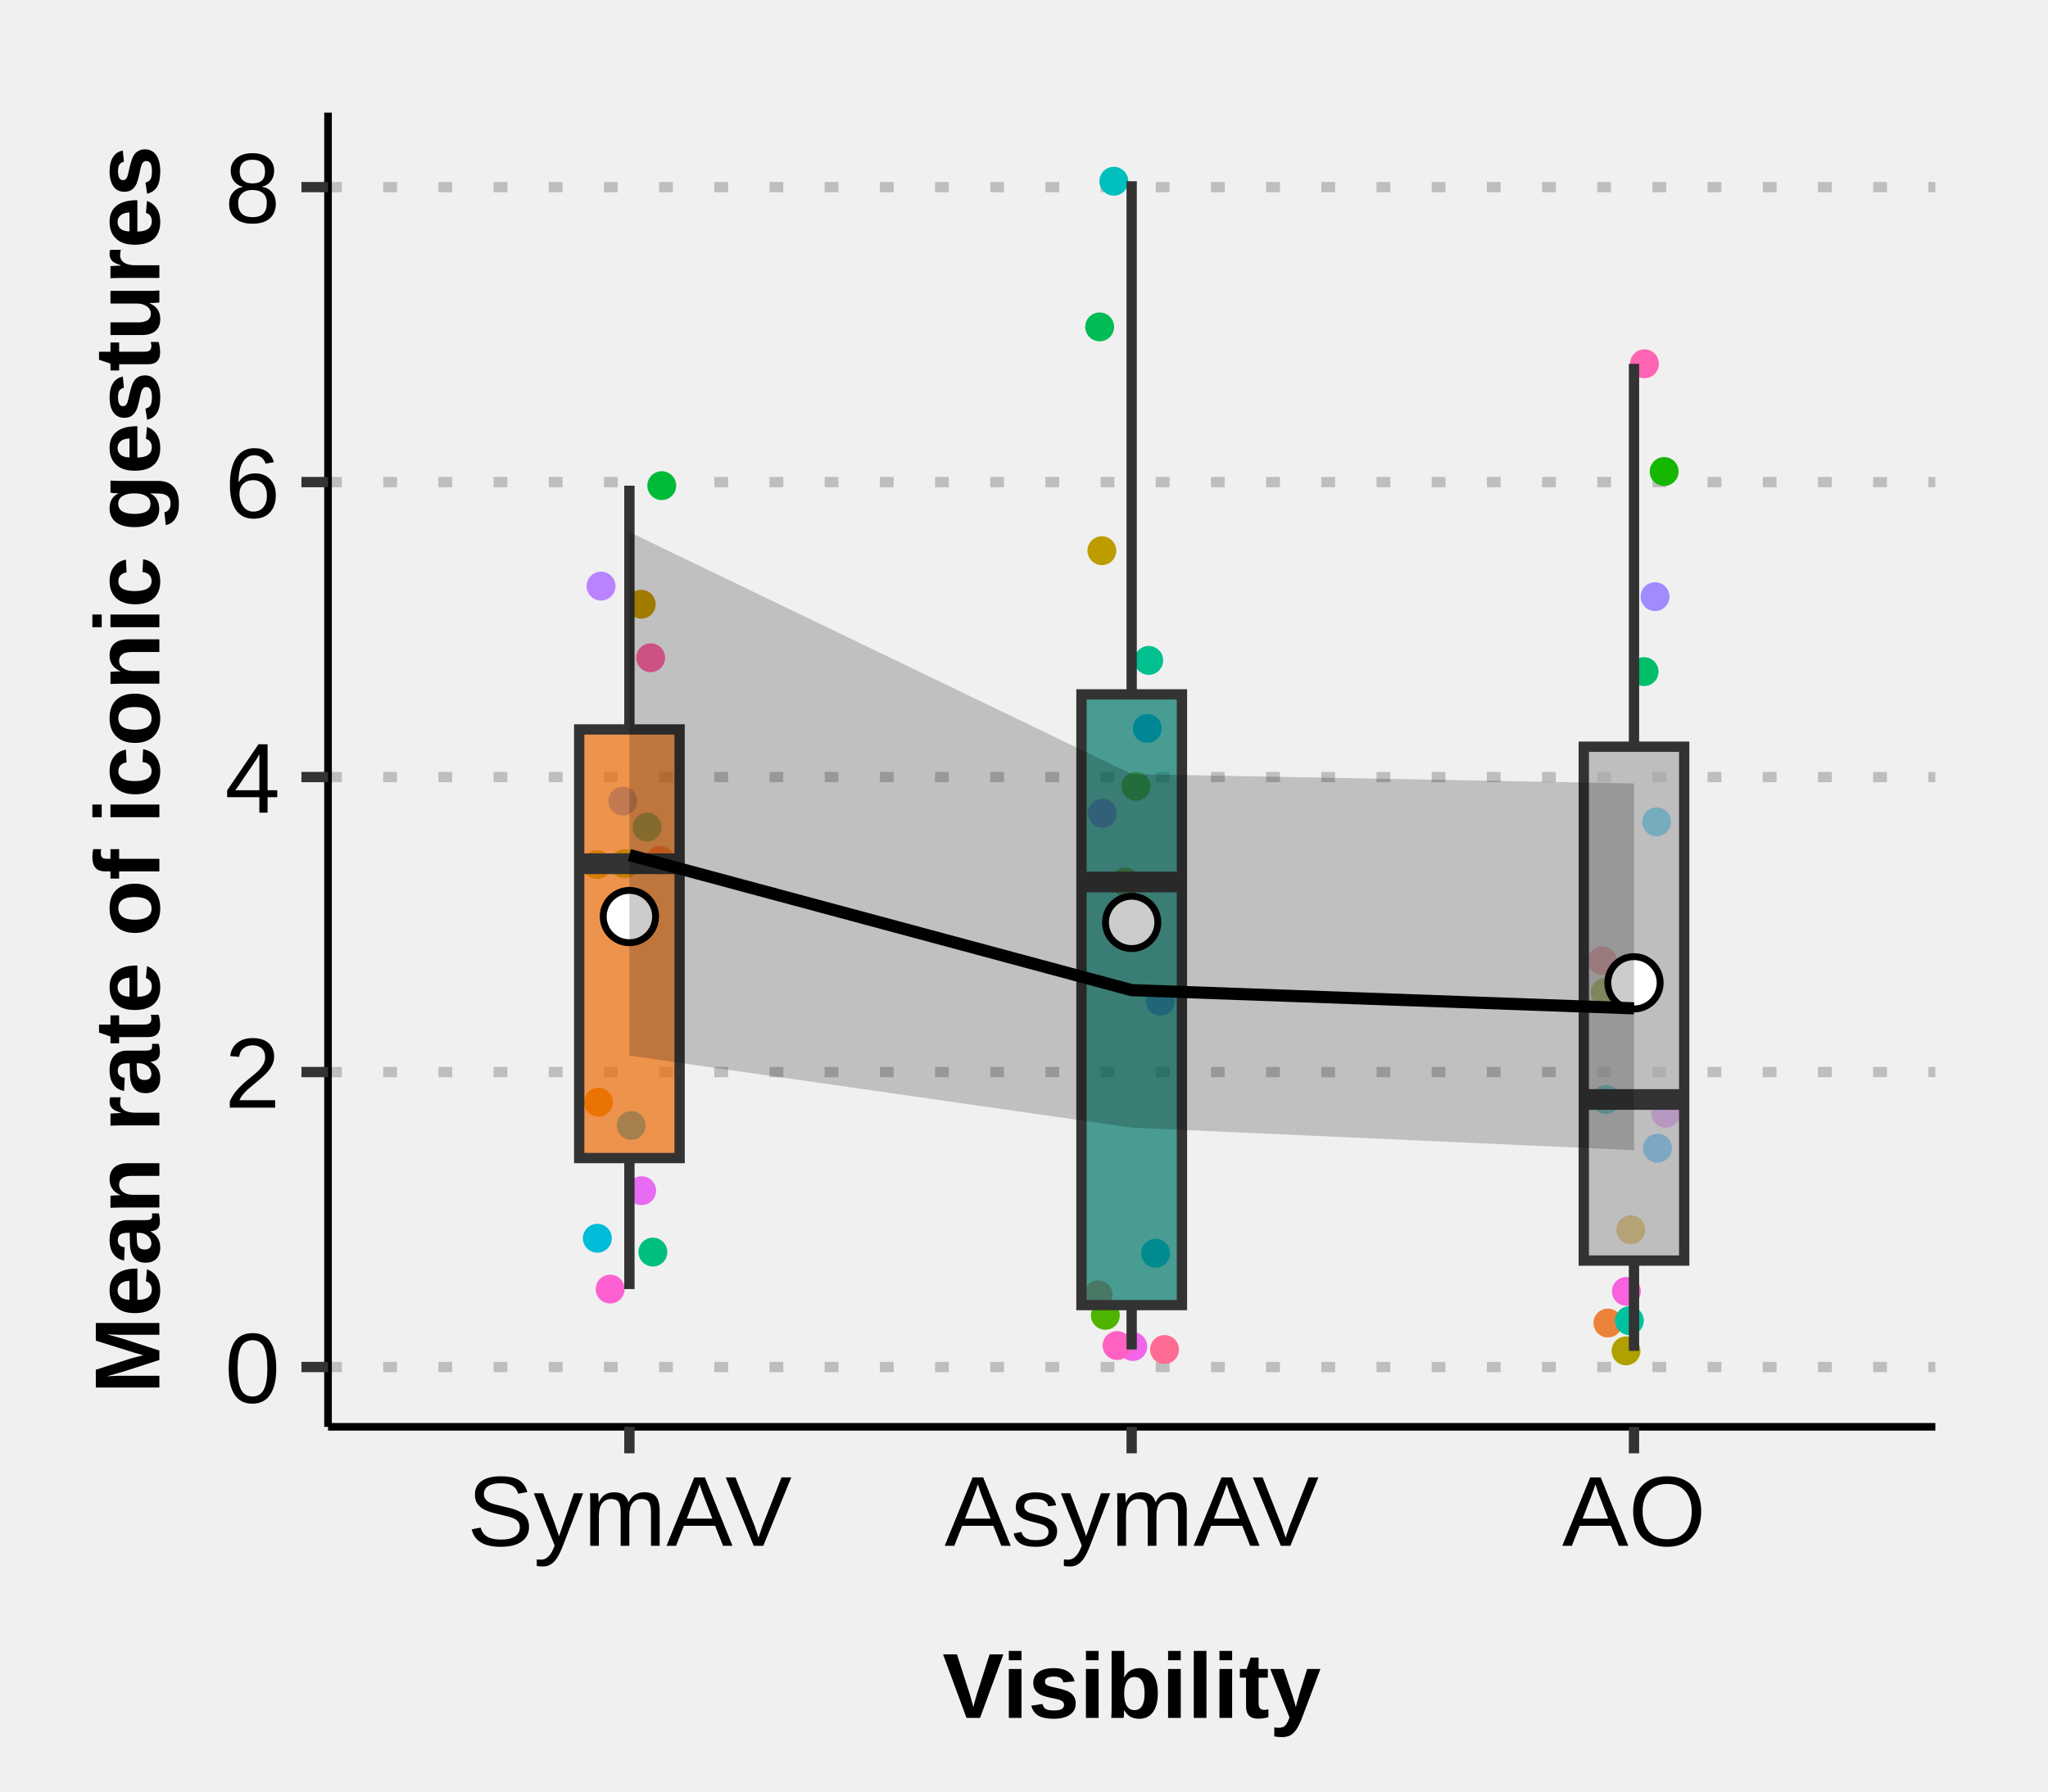
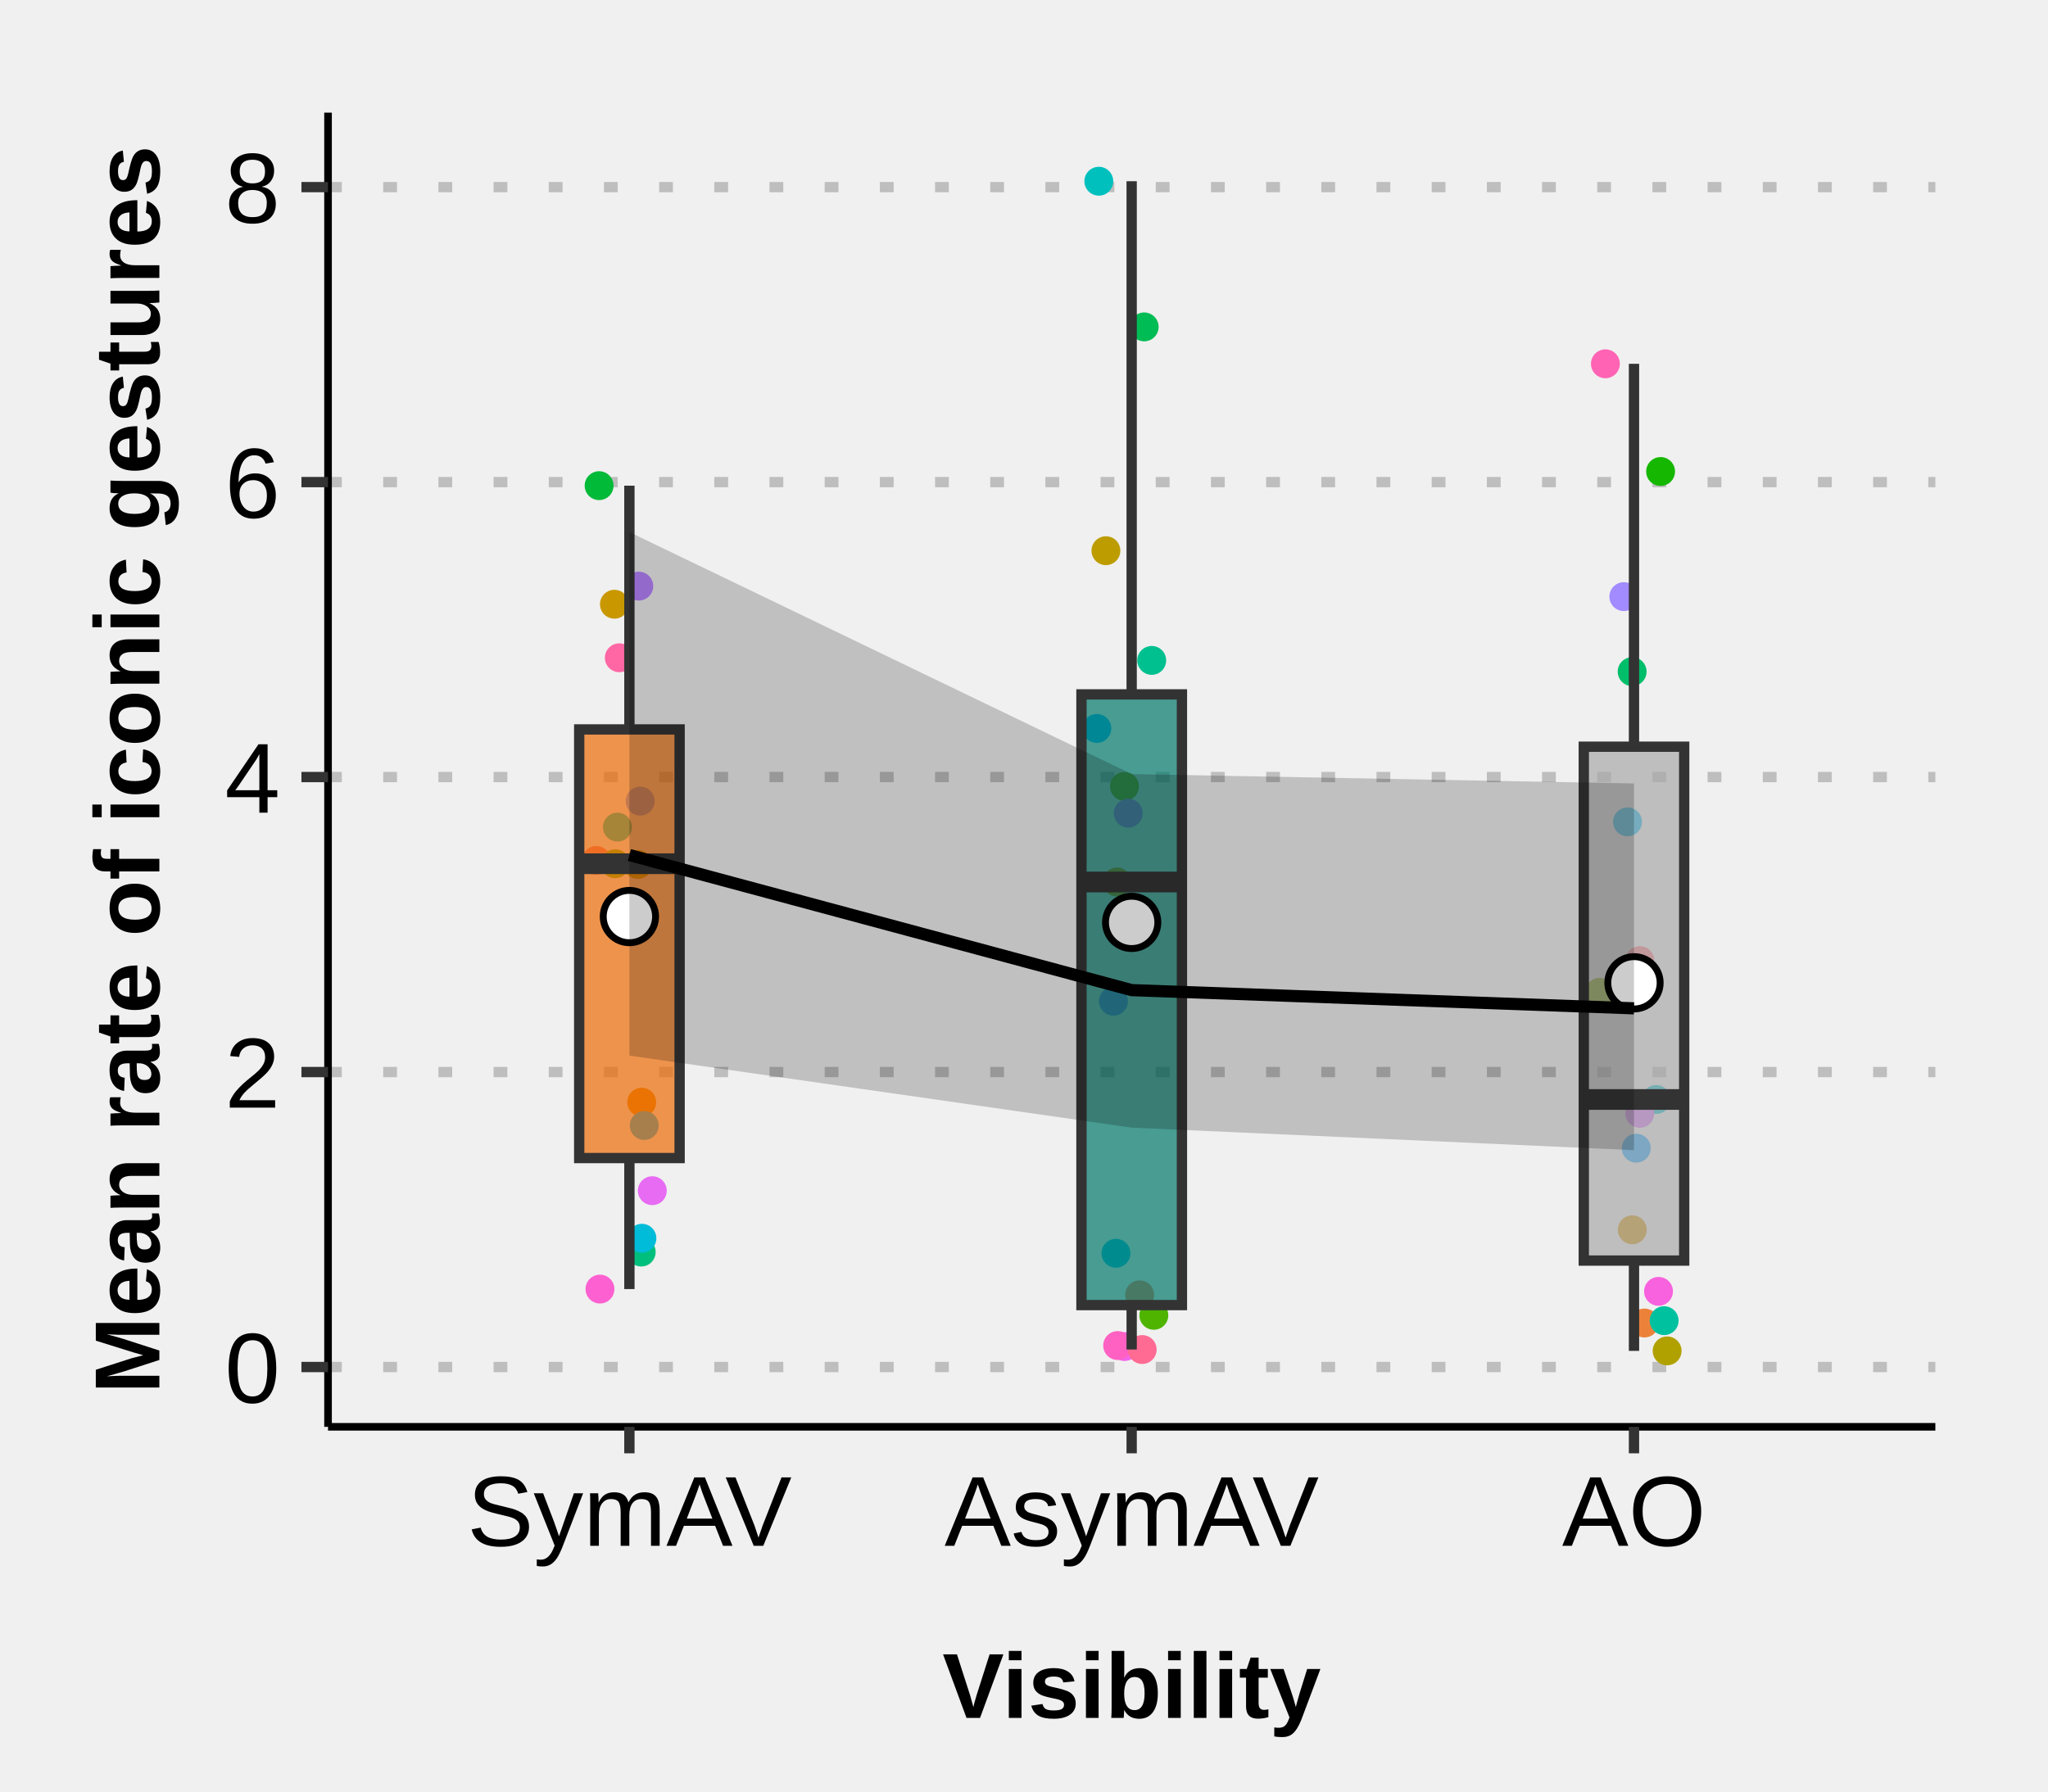
<svg xmlns="http://www.w3.org/2000/svg" width="288.00pt" height="252.00pt" viewBox="0 0 288.00 252.00">
  <g class="svglite">
    <defs>
      <style type="text/css">
    .svglite line, .svglite polyline, .svglite polygon, .svglite path, .svglite rect, .svglite circle {
      fill: none;
      stroke: #000000;
      stroke-linecap: round;
      stroke-linejoin: round;
      stroke-miterlimit: 10.00;
    }
    .svglite text {
      white-space: pre;
    }
    .svglite g.glyphgroup path {
      fill: inherit;
      stroke: none;
    }
  </style>
    </defs>
    <rect width="100%" height="100%" style="stroke: none; fill: none;" />
    <defs>
      <clipPath id="cpMC4wMHwyODguMDB8MC4wMHwyNTIuMDA=">
        <rect x="0.00" y="0.00" width="288.00" height="252.00" />
      </clipPath>
    </defs>
    <g clip-path="url(#cpMC4wMHwyODguMDB8MC4wMHwyNTIuMDA=)">
</g>
    <defs>
      <clipPath id="cpNDYuMTN8MjcyLjE2fDE1Ljg0fDIwMC42OQ==">
        <rect x="46.13" y="15.84" width="226.03" height="184.85" />
      </clipPath>
    </defs>
    <g clip-path="url(#cpNDYuMTN8MjcyLjE2fDE1Ljg0fDIwMC42OQ==)">
      <polyline points="46.13,192.28 272.16,192.28 " style="stroke-width: 1.45; stroke: #BEBEBE; stroke-dasharray: 1.94,5.82; stroke-linecap: butt;" />
      <polyline points="46.13,150.79 272.16,150.79 " style="stroke-width: 1.45; stroke: #BEBEBE; stroke-dasharray: 1.94,5.82; stroke-linecap: butt;" />
      <polyline points="46.13,109.30 272.16,109.30 " style="stroke-width: 1.45; stroke: #BEBEBE; stroke-dasharray: 1.94,5.82; stroke-linecap: butt;" />
      <polyline points="46.13,67.81 272.16,67.81 " style="stroke-width: 1.45; stroke: #BEBEBE; stroke-dasharray: 1.94,5.82; stroke-linecap: butt;" />
      <polyline points="46.13,26.32 272.16,26.32 " style="stroke-width: 1.45; stroke: #BEBEBE; stroke-dasharray: 1.94,5.82; stroke-linecap: butt;" />
-       <circle cx="92.79" cy="121.02" r="1.55" style="stroke-width: 0.97; stroke: #F8766D; fill: #F8766D;" />
-       <circle cx="154.43" cy="182.13" r="1.55" style="stroke-width: 0.97; stroke: #F27C56; fill: #F27C56;" />
-       <circle cx="226.11" cy="186.09" r="1.55" style="stroke-width: 0.97; stroke: #EC823A; fill: #EC823A;" />
-       <circle cx="84.15" cy="155.03" r="1.55" style="stroke-width: 0.97; stroke: #E58700; fill: #E58700;" />
-       <circle cx="158.25" cy="124.06" r="1.55" style="stroke-width: 0.97; stroke: #DC8D00; fill: #DC8D00;" />
-       <circle cx="229.34" cy="172.98" r="1.55" style="stroke-width: 0.97; stroke: #D39200; fill: #D39200;" />
-       <circle cx="90.17" cy="84.99" r="1.55" style="stroke-width: 0.97; stroke: #C99800; fill: #C99800;" />
-       <circle cx="154.95" cy="77.46" r="1.55" style="stroke-width: 0.97; stroke: #BD9C00; fill: #BD9C00;" />
-       <circle cx="228.66" cy="190.01" r="1.55" style="stroke-width: 0.97; stroke: #B1A100; fill: #B1A100;" />
-       <circle cx="83.96" cy="121.60" r="1.55" style="stroke-width: 0.97; stroke: #A3A500; fill: #A3A500;" />
-       <circle cx="159.74" cy="110.61" r="1.55" style="stroke-width: 0.97; stroke: #93AA00; fill: #93AA00;" />
-       <circle cx="225.75" cy="139.58" r="1.55" style="stroke-width: 0.97; stroke: #81AD00; fill: #81AD00;" />
-       <circle cx="87.80" cy="121.49" r="1.55" style="stroke-width: 0.97; stroke: #6BB100; fill: #6BB100;" />
-       <circle cx="155.44" cy="185.01" r="1.55" style="stroke-width: 0.97; stroke: #4EB400; fill: #4EB400;" />
-       <circle cx="234.02" cy="66.32" r="1.55" style="stroke-width: 0.97; stroke: #15B700; fill: #15B700;" />
-       <circle cx="93.06" cy="68.31" r="1.55" style="stroke-width: 0.97; stroke: #00BA38; fill: #00BA38;" />
-       <circle cx="154.64" cy="45.98" r="1.55" style="stroke-width: 0.97; stroke: #00BC54; fill: #00BC54;" />
-       <circle cx="231.20" cy="94.47" r="1.55" style="stroke-width: 0.97; stroke: #00BE6A; fill: #00BE6A;" />
-       <circle cx="91.81" cy="176.11" r="1.55" style="stroke-width: 0.97; stroke: #00BF7D; fill: #00BF7D;" />
-       <circle cx="161.54" cy="92.89" r="1.55" style="stroke-width: 0.97; stroke: #00C08F; fill: #00C08F;" />
-       <circle cx="229.13" cy="185.76" r="1.55" style="stroke-width: 0.97; stroke: #00C19F; fill: #00C19F;" />
-       <circle cx="91.00" cy="116.34" r="1.55" style="stroke-width: 0.97; stroke: #00C0AF; fill: #00C0AF;" />
-       <circle cx="156.63" cy="25.49" r="1.55" style="stroke-width: 0.97; stroke: #00C0BD; fill: #00C0BD;" />
-       <circle cx="225.80" cy="154.65" r="1.55" style="stroke-width: 0.97; stroke: #00BECB; fill: #00BECB;" />
-       <circle cx="84.00" cy="174.17" r="1.55" style="stroke-width: 0.97; stroke: #00BCD8; fill: #00BCD8;" />
-       <circle cx="162.50" cy="176.28" r="1.55" style="stroke-width: 0.97; stroke: #00B9E3; fill: #00B9E3;" />
-       <circle cx="232.96" cy="115.60" r="1.55" style="stroke-width: 0.97; stroke: #00B5EE; fill: #00B5EE;" />
-       <circle cx="88.76" cy="158.31" r="1.55" style="stroke-width: 0.97; stroke: #00B0F6; fill: #00B0F6;" />
-       <circle cx="161.34" cy="102.46" r="1.55" style="stroke-width: 0.97; stroke: #00AAFE; fill: #00AAFE;" />
-       <circle cx="233.08" cy="161.50" r="1.55" style="stroke-width: 0.97; stroke: #18A3FF; fill: #18A3FF;" />
-       <circle cx="87.58" cy="112.68" r="1.55" style="stroke-width: 0.97; stroke: #619CFF; fill: #619CFF;" />
-       <circle cx="163.18" cy="140.83" r="1.55" style="stroke-width: 0.97; stroke: #8694FF; fill: #8694FF;" />
-       <circle cx="232.74" cy="83.92" r="1.55" style="stroke-width: 0.97; stroke: #A28BFF; fill: #A28BFF;" />
-       <circle cx="84.52" cy="82.44" r="1.55" style="stroke-width: 0.97; stroke: #B983FF; fill: #B983FF;" />
-       <circle cx="155.01" cy="114.38" r="1.55" style="stroke-width: 0.97; stroke: #CB7AFF; fill: #CB7AFF;" />
-       <circle cx="234.24" cy="156.60" r="1.55" style="stroke-width: 0.97; stroke: #DB72FB; fill: #DB72FB;" />
-       <circle cx="90.23" cy="167.48" r="1.55" style="stroke-width: 0.97; stroke: #E76BF3; fill: #E76BF3;" />
-       <circle cx="159.30" cy="189.40" r="1.55" style="stroke-width: 0.97; stroke: #F166E9; fill: #F166E9;" />
-       <circle cx="228.71" cy="181.64" r="1.55" style="stroke-width: 0.97; stroke: #F862DE; fill: #F862DE;" />
-       <circle cx="85.80" cy="181.32" r="1.55" style="stroke-width: 0.97; stroke: #FD61D1; fill: #FD61D1;" />
-       <circle cx="157.09" cy="189.26" r="1.55" style="stroke-width: 0.97; stroke: #FF61C3; fill: #FF61C3;" />
-       <circle cx="231.25" cy="51.17" r="1.55" style="stroke-width: 0.97; stroke: #FF63B4; fill: #FF63B4;" />
-       <circle cx="91.50" cy="92.52" r="1.55" style="stroke-width: 0.97; stroke: #FF67A4; fill: #FF67A4;" />
-       <circle cx="163.76" cy="189.82" r="1.55" style="stroke-width: 0.97; stroke: #FF6B93; fill: #FF6B93;" />
-       <circle cx="225.32" cy="135.12" r="1.55" style="stroke-width: 0.97; stroke: #FC7181; fill: #FC7181;" />
+       <circle cx="83.86" cy="121.02" r="1.55" style="stroke-width: 0.97; stroke: #F8766D; fill: #F8766D;" />
+       <circle cx="160.26" cy="182.13" r="1.55" style="stroke-width: 0.97; stroke: #F27C56; fill: #F27C56;" />
+       <circle cx="231.25" cy="186.09" r="1.55" style="stroke-width: 0.97; stroke: #EC823A; fill: #EC823A;" />
+       <circle cx="90.24" cy="155.03" r="1.55" style="stroke-width: 0.97; stroke: #E58700; fill: #E58700;" />
+       <circle cx="157.07" cy="124.06" r="1.55" style="stroke-width: 0.97; stroke: #DC8D00; fill: #DC8D00;" />
+       <circle cx="229.54" cy="172.98" r="1.55" style="stroke-width: 0.97; stroke: #D39200; fill: #D39200;" />
+       <circle cx="86.40" cy="84.99" r="1.55" style="stroke-width: 0.97; stroke: #C99800; fill: #C99800;" />
+       <circle cx="155.52" cy="77.46" r="1.55" style="stroke-width: 0.97; stroke: #BD9C00; fill: #BD9C00;" />
+       <circle cx="234.44" cy="190.01" r="1.55" style="stroke-width: 0.97; stroke: #B1A100; fill: #B1A100;" />
+       <circle cx="89.69" cy="121.60" r="1.55" style="stroke-width: 0.97; stroke: #A3A500; fill: #A3A500;" />
+       <circle cx="158.13" cy="110.61" r="1.55" style="stroke-width: 0.97; stroke: #93AA00; fill: #93AA00;" />
+       <circle cx="224.94" cy="139.58" r="1.55" style="stroke-width: 0.97; stroke: #81AD00; fill: #81AD00;" />
+       <circle cx="86.52" cy="121.49" r="1.55" style="stroke-width: 0.97; stroke: #6BB100; fill: #6BB100;" />
+       <circle cx="162.26" cy="185.01" r="1.55" style="stroke-width: 0.97; stroke: #4EB400; fill: #4EB400;" />
+       <circle cx="233.52" cy="66.32" r="1.55" style="stroke-width: 0.97; stroke: #15B700; fill: #15B700;" />
+       <circle cx="84.25" cy="68.31" r="1.55" style="stroke-width: 0.97; stroke: #00BA38; fill: #00BA38;" />
+       <circle cx="160.90" cy="45.98" r="1.55" style="stroke-width: 0.97; stroke: #00BC54; fill: #00BC54;" />
+       <circle cx="229.52" cy="94.47" r="1.55" style="stroke-width: 0.97; stroke: #00BE6A; fill: #00BE6A;" />
+       <circle cx="90.17" cy="176.11" r="1.55" style="stroke-width: 0.97; stroke: #00BF7D; fill: #00BF7D;" />
+       <circle cx="161.96" cy="92.89" r="1.55" style="stroke-width: 0.97; stroke: #00C08F; fill: #00C08F;" />
+       <circle cx="234.02" cy="185.76" r="1.55" style="stroke-width: 0.97; stroke: #00C19F; fill: #00C19F;" />
+       <circle cx="86.83" cy="116.34" r="1.55" style="stroke-width: 0.97; stroke: #00C0AF; fill: #00C0AF;" />
+       <circle cx="154.52" cy="25.49" r="1.55" style="stroke-width: 0.97; stroke: #00C0BD; fill: #00C0BD;" />
+       <circle cx="232.89" cy="154.65" r="1.55" style="stroke-width: 0.97; stroke: #00BECB; fill: #00BECB;" />
+       <circle cx="90.27" cy="174.17" r="1.55" style="stroke-width: 0.97; stroke: #00BCD8; fill: #00BCD8;" />
+       <circle cx="156.93" cy="176.28" r="1.55" style="stroke-width: 0.97; stroke: #00B9E3; fill: #00B9E3;" />
+       <circle cx="228.87" cy="115.60" r="1.55" style="stroke-width: 0.97; stroke: #00B5EE; fill: #00B5EE;" />
+       <circle cx="90.60" cy="158.31" r="1.55" style="stroke-width: 0.97; stroke: #00B0F6; fill: #00B0F6;" />
+       <circle cx="154.24" cy="102.46" r="1.55" style="stroke-width: 0.97; stroke: #00AAFE; fill: #00AAFE;" />
+       <circle cx="230.10" cy="161.50" r="1.55" style="stroke-width: 0.97; stroke: #18A3FF; fill: #18A3FF;" />
+       <circle cx="90.03" cy="112.68" r="1.55" style="stroke-width: 0.97; stroke: #619CFF; fill: #619CFF;" />
+       <circle cx="156.58" cy="140.83" r="1.55" style="stroke-width: 0.97; stroke: #8694FF; fill: #8694FF;" />
+       <circle cx="228.35" cy="83.92" r="1.55" style="stroke-width: 0.97; stroke: #A28BFF; fill: #A28BFF;" />
+       <circle cx="89.83" cy="82.44" r="1.55" style="stroke-width: 0.97; stroke: #B983FF; fill: #B983FF;" />
+       <circle cx="158.66" cy="114.38" r="1.55" style="stroke-width: 0.97; stroke: #CB7AFF; fill: #CB7AFF;" />
+       <circle cx="230.59" cy="156.60" r="1.55" style="stroke-width: 0.97; stroke: #DB72FB; fill: #DB72FB;" />
+       <circle cx="91.73" cy="167.48" r="1.55" style="stroke-width: 0.97; stroke: #E76BF3; fill: #E76BF3;" />
+       <circle cx="158.14" cy="189.40" r="1.55" style="stroke-width: 0.97; stroke: #F166E9; fill: #F166E9;" />
+       <circle cx="233.23" cy="181.64" r="1.55" style="stroke-width: 0.97; stroke: #F862DE; fill: #F862DE;" />
+       <circle cx="84.37" cy="181.32" r="1.55" style="stroke-width: 0.97; stroke: #FD61D1; fill: #FD61D1;" />
+       <circle cx="157.17" cy="189.26" r="1.55" style="stroke-width: 0.97; stroke: #FF61C3; fill: #FF61C3;" />
+       <circle cx="225.76" cy="51.17" r="1.55" style="stroke-width: 0.97; stroke: #FF63B4; fill: #FF63B4;" />
+       <circle cx="87.09" cy="92.52" r="1.55" style="stroke-width: 0.97; stroke: #FF67A4; fill: #FF67A4;" />
+       <circle cx="160.62" cy="189.82" r="1.55" style="stroke-width: 0.97; stroke: #FF6B93; fill: #FF6B93;" />
+       <circle cx="230.60" cy="135.12" r="1.55" style="stroke-width: 0.97; stroke: #FC7181; fill: #FC7181;" />
      <line x1="88.51" y1="102.60" x2="88.51" y2="68.31" style="stroke-width: 1.45; stroke: #333333; stroke-linecap: butt;" />
      <line x1="88.51" y1="162.89" x2="88.51" y2="181.32" style="stroke-width: 1.45; stroke: #333333; stroke-linecap: butt;" />
      <polygon points="81.45,102.60 81.45,162.89 95.57,162.89 95.57,102.60 81.45,102.60 " style="stroke-width: 1.45; stroke: #333333; stroke-linecap: butt; stroke-linejoin: miter; fill: #ED6B06; fill-opacity: 0.70;" />
      <line x1="81.45" y1="121.49" x2="95.57" y2="121.49" style="stroke-width: 2.91; stroke: #333333; stroke-linecap: butt; stroke-linejoin: miter;" />
      <line x1="159.14" y1="97.67" x2="159.14" y2="25.49" style="stroke-width: 1.45; stroke: #333333; stroke-linecap: butt;" />
      <line x1="159.14" y1="183.57" x2="159.14" y2="189.82" style="stroke-width: 1.45; stroke: #333333; stroke-linecap: butt;" />
      <polygon points="152.08,97.67 152.08,183.57 166.21,183.57 166.21,97.67 152.08,97.67 " style="stroke-width: 1.45; stroke: #333333; stroke-linecap: butt; stroke-linejoin: miter; fill: #00786A; fill-opacity: 0.70;" />
      <line x1="152.08" y1="124.06" x2="166.21" y2="124.06" style="stroke-width: 2.91; stroke: #333333; stroke-linecap: butt; stroke-linejoin: miter;" />
      <line x1="229.78" y1="105.03" x2="229.78" y2="51.17" style="stroke-width: 1.45; stroke: #333333; stroke-linecap: butt;" />
      <line x1="229.78" y1="177.31" x2="229.78" y2="190.01" style="stroke-width: 1.45; stroke: #333333; stroke-linecap: butt;" />
      <polygon points="222.72,105.03 222.72,177.31 236.84,177.31 236.84,105.03 222.72,105.03 " style="stroke-width: 1.45; stroke: #333333; stroke-linecap: butt; stroke-linejoin: miter; fill: #A9A9A9; fill-opacity: 0.70;" />
      <line x1="222.72" y1="154.65" x2="236.84" y2="154.65" style="stroke-width: 2.91; stroke: #333333; stroke-linecap: butt; stroke-linejoin: miter;" />
      <circle cx="88.51" cy="128.92" r="3.68" style="stroke-width: 0.97; fill: #FFFFFF;" />
      <circle cx="159.14" cy="129.74" r="3.68" style="stroke-width: 0.97; fill: #FFFFFF;" />
      <circle cx="229.78" cy="138.24" r="3.68" style="stroke-width: 0.97; fill: #FFFFFF;" />
      <polygon points="88.51,74.84 159.14,108.88 229.78,110.20 229.78,161.78 159.14,158.61 88.51,148.48 " style="stroke-width: 0.00; stroke: none; stroke-linecap: butt; fill: #000000; fill-opacity: 0.20;" />
      <polyline points="88.51,74.84 159.14,108.88 229.78,110.20 " style="stroke-width: 1.45; stroke: none; stroke-linecap: butt;" />
      <polyline points="229.78,161.78 159.14,158.61 88.51,148.48 " style="stroke-width: 1.45; stroke: none; stroke-linecap: butt;" />
      <polyline points="88.51,120.27 159.14,139.27 229.78,141.83 " style="stroke-width: 1.71; stroke-linecap: butt;" />
    </g>
    <g clip-path="url(#cpMC4wMHwyODguMDB8MC4wMHwyNTIuMDA=)">
      <polyline points="46.13,200.69 46.13,15.84 " style="stroke-width: 1.07; stroke-linecap: butt;" />
      <text x="39.40" y="197.30" text-anchor="end" style="font-size: 14.00px; font-family: &quot;Arial&quot;;" textLength="7.78px" lengthAdjust="spacingAndGlyphs">0</text>
      <text x="39.40" y="155.80" text-anchor="end" style="font-size: 14.00px; font-family: &quot;Arial&quot;;" textLength="7.78px" lengthAdjust="spacingAndGlyphs">2</text>
      <text x="39.40" y="114.31" text-anchor="end" style="font-size: 14.00px; font-family: &quot;Arial&quot;;" textLength="7.78px" lengthAdjust="spacingAndGlyphs">4</text>
      <text x="39.40" y="72.82" text-anchor="end" style="font-size: 14.00px; font-family: &quot;Arial&quot;;" textLength="7.78px" lengthAdjust="spacingAndGlyphs">6</text>
      <text x="39.40" y="31.33" text-anchor="end" style="font-size: 14.00px; font-family: &quot;Arial&quot;;" textLength="7.78px" lengthAdjust="spacingAndGlyphs">8</text>
      <polyline points="42.39,192.28 46.13,192.28 " style="stroke-width: 1.45; stroke: #333333; stroke-linecap: butt;" />
      <polyline points="42.39,150.79 46.13,150.79 " style="stroke-width: 1.45; stroke: #333333; stroke-linecap: butt;" />
      <polyline points="42.39,109.30 46.13,109.30 " style="stroke-width: 1.45; stroke: #333333; stroke-linecap: butt;" />
      <polyline points="42.39,67.81 46.13,67.81 " style="stroke-width: 1.45; stroke: #333333; stroke-linecap: butt;" />
      <polyline points="42.39,26.32 46.13,26.32 " style="stroke-width: 1.45; stroke: #333333; stroke-linecap: butt;" />
      <polyline points="46.13,200.69 272.16,200.69 " style="stroke-width: 1.07; stroke-linecap: butt;" />
      <polyline points="88.51,204.42 88.51,200.69 " style="stroke-width: 1.45; stroke: #333333; stroke-linecap: butt;" />
      <polyline points="159.14,204.42 159.14,200.69 " style="stroke-width: 1.45; stroke: #333333; stroke-linecap: butt;" />
      <polyline points="229.78,204.42 229.78,200.69 " style="stroke-width: 1.45; stroke: #333333; stroke-linecap: butt;" />
      <text x="88.51" y="217.43" text-anchor="middle" style="font-size: 14.00px; font-family: &quot;Arial&quot;;" textLength="45.66px" lengthAdjust="spacingAndGlyphs">SymAV</text>
      <text x="159.14" y="217.43" text-anchor="middle" style="font-size: 14.00px; font-family: &quot;Arial&quot;;" textLength="52.66px" lengthAdjust="spacingAndGlyphs">AsymAV</text>
      <text x="229.78" y="217.43" text-anchor="middle" style="font-size: 14.00px; font-family: &quot;Arial&quot;;" textLength="20.23px" lengthAdjust="spacingAndGlyphs">AO</text>
      <text x="159.14" y="241.63" text-anchor="middle" style="font-size: 13.00px; font-weight: bold; font-family: &quot;Arial&quot;;" textLength="53.22px" lengthAdjust="spacingAndGlyphs">Visibility</text>
      <text transform="translate(22.41,108.26) rotate(-90)" text-anchor="middle" style="font-size: 13.00px; font-weight: bold; font-family: &quot;Arial&quot;;" textLength="175.56px" lengthAdjust="spacingAndGlyphs">Mean rate of iconic gestures</text>
    </g>
  </g>
</svg>
